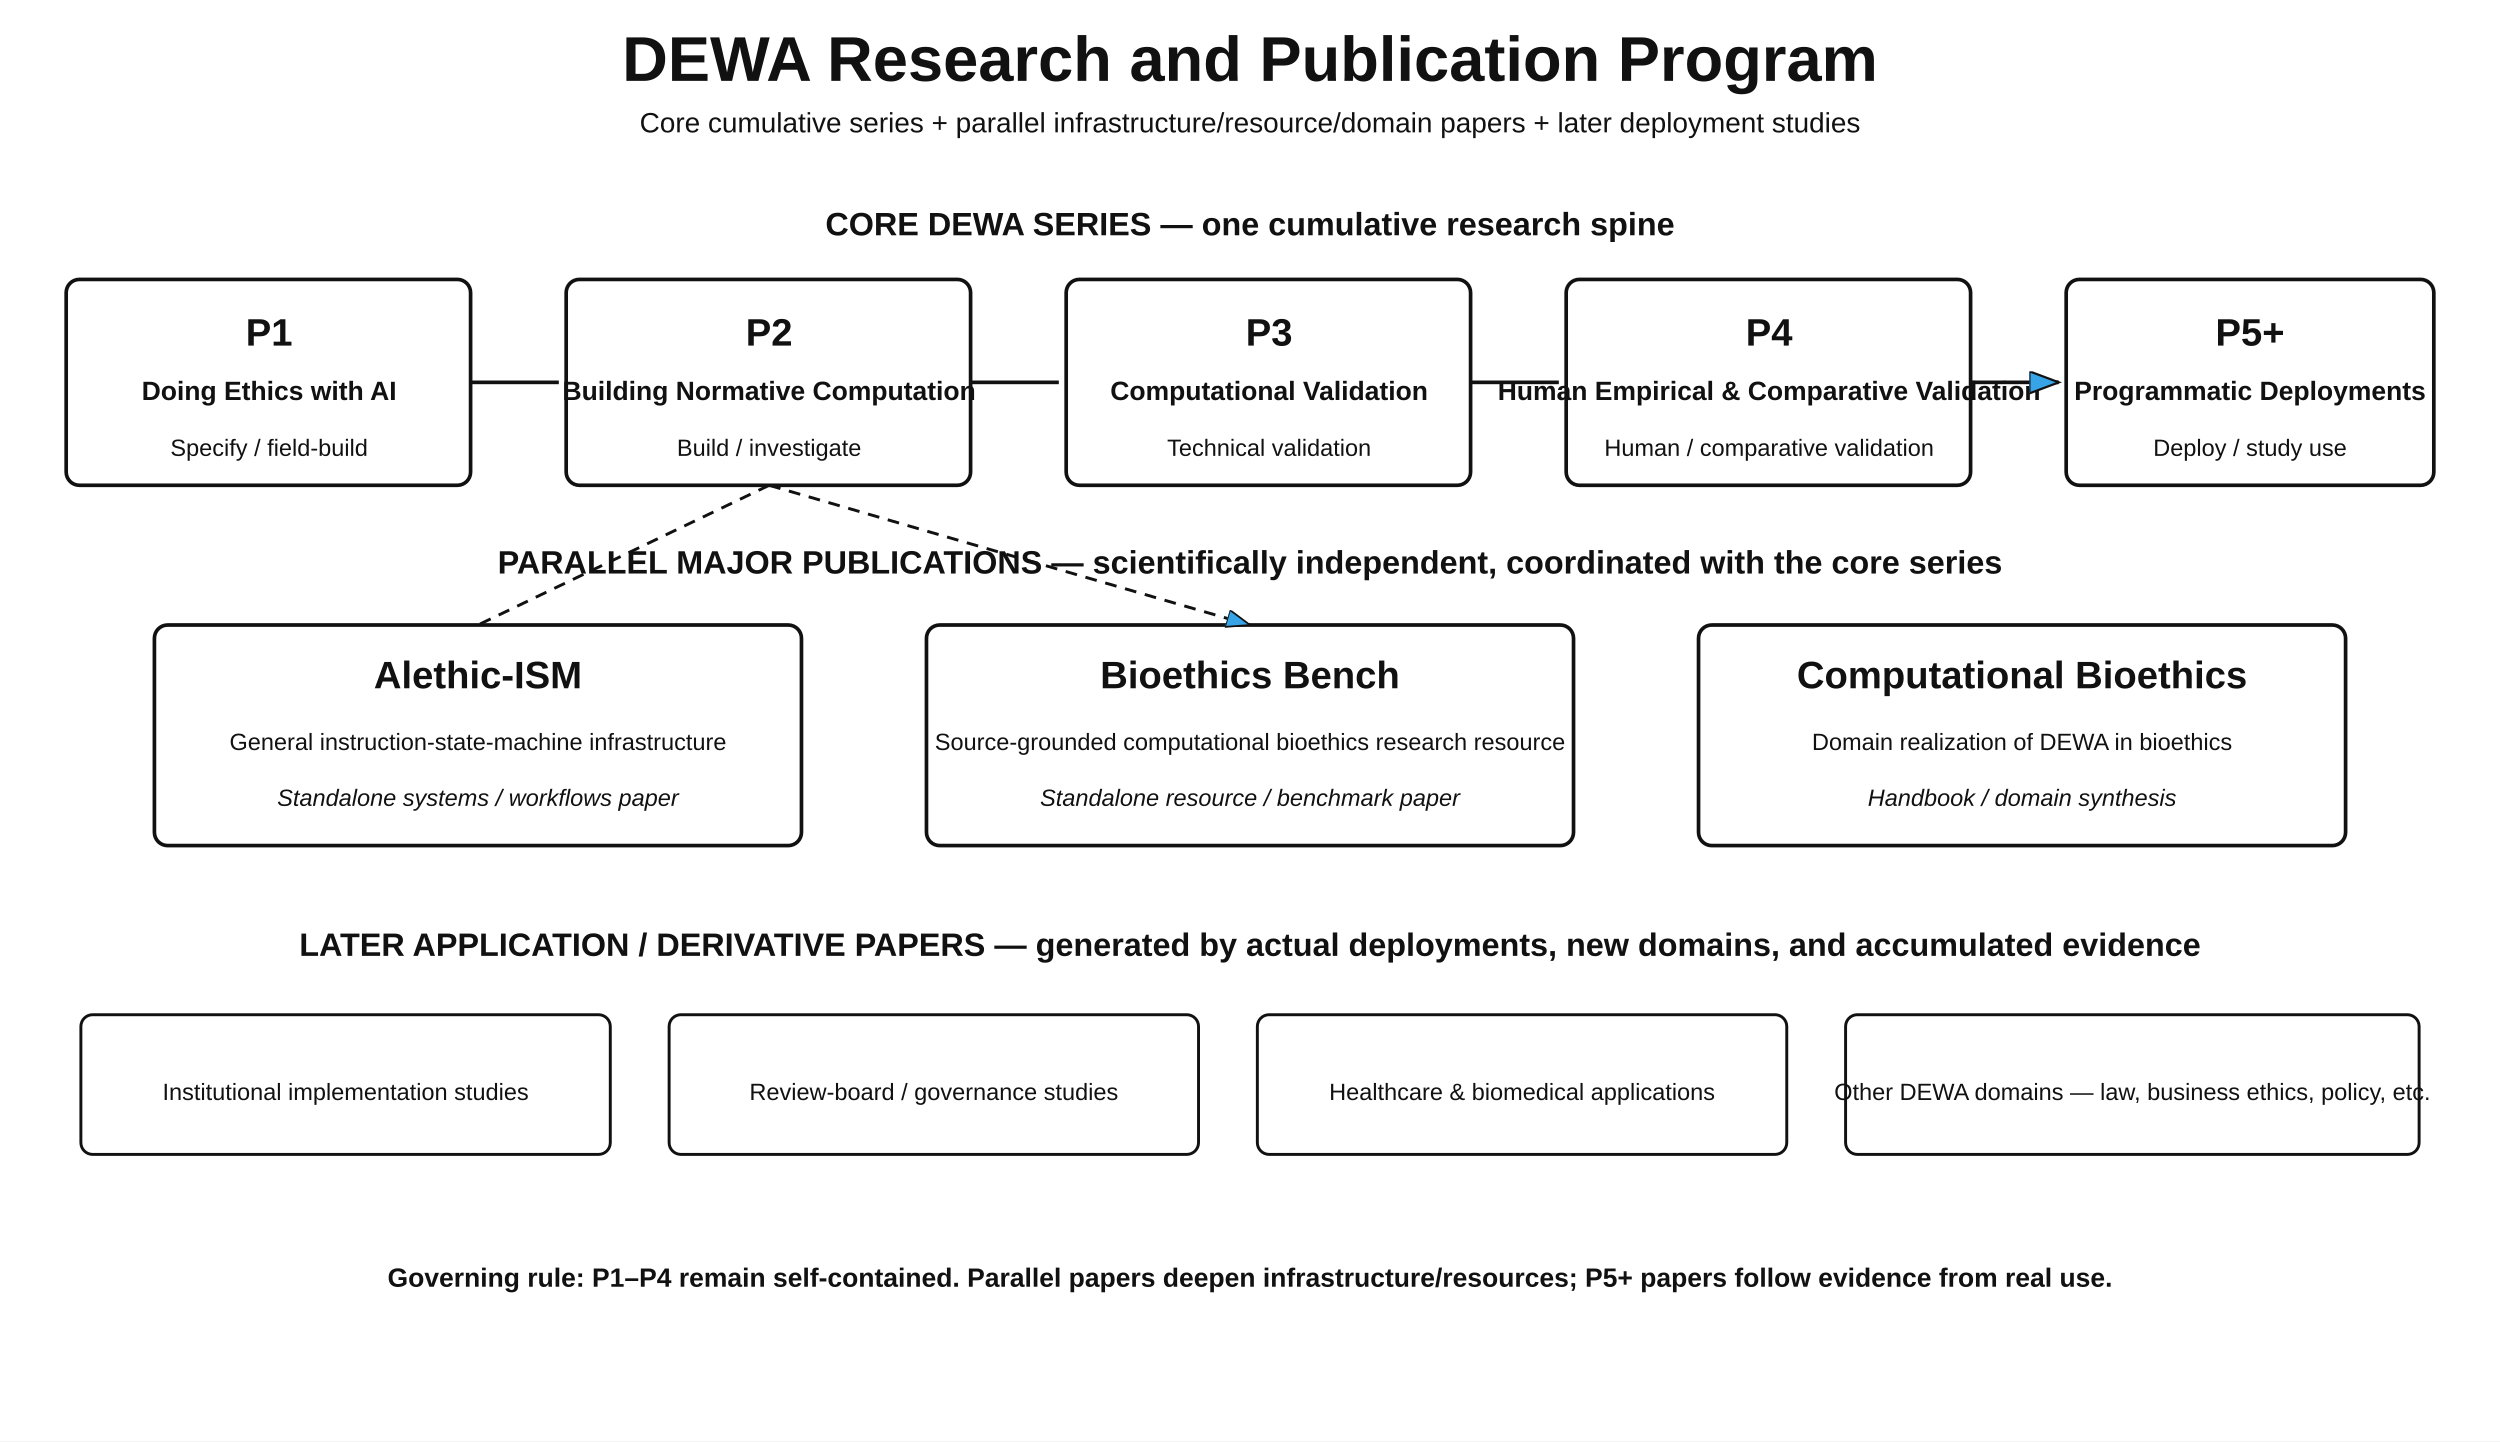
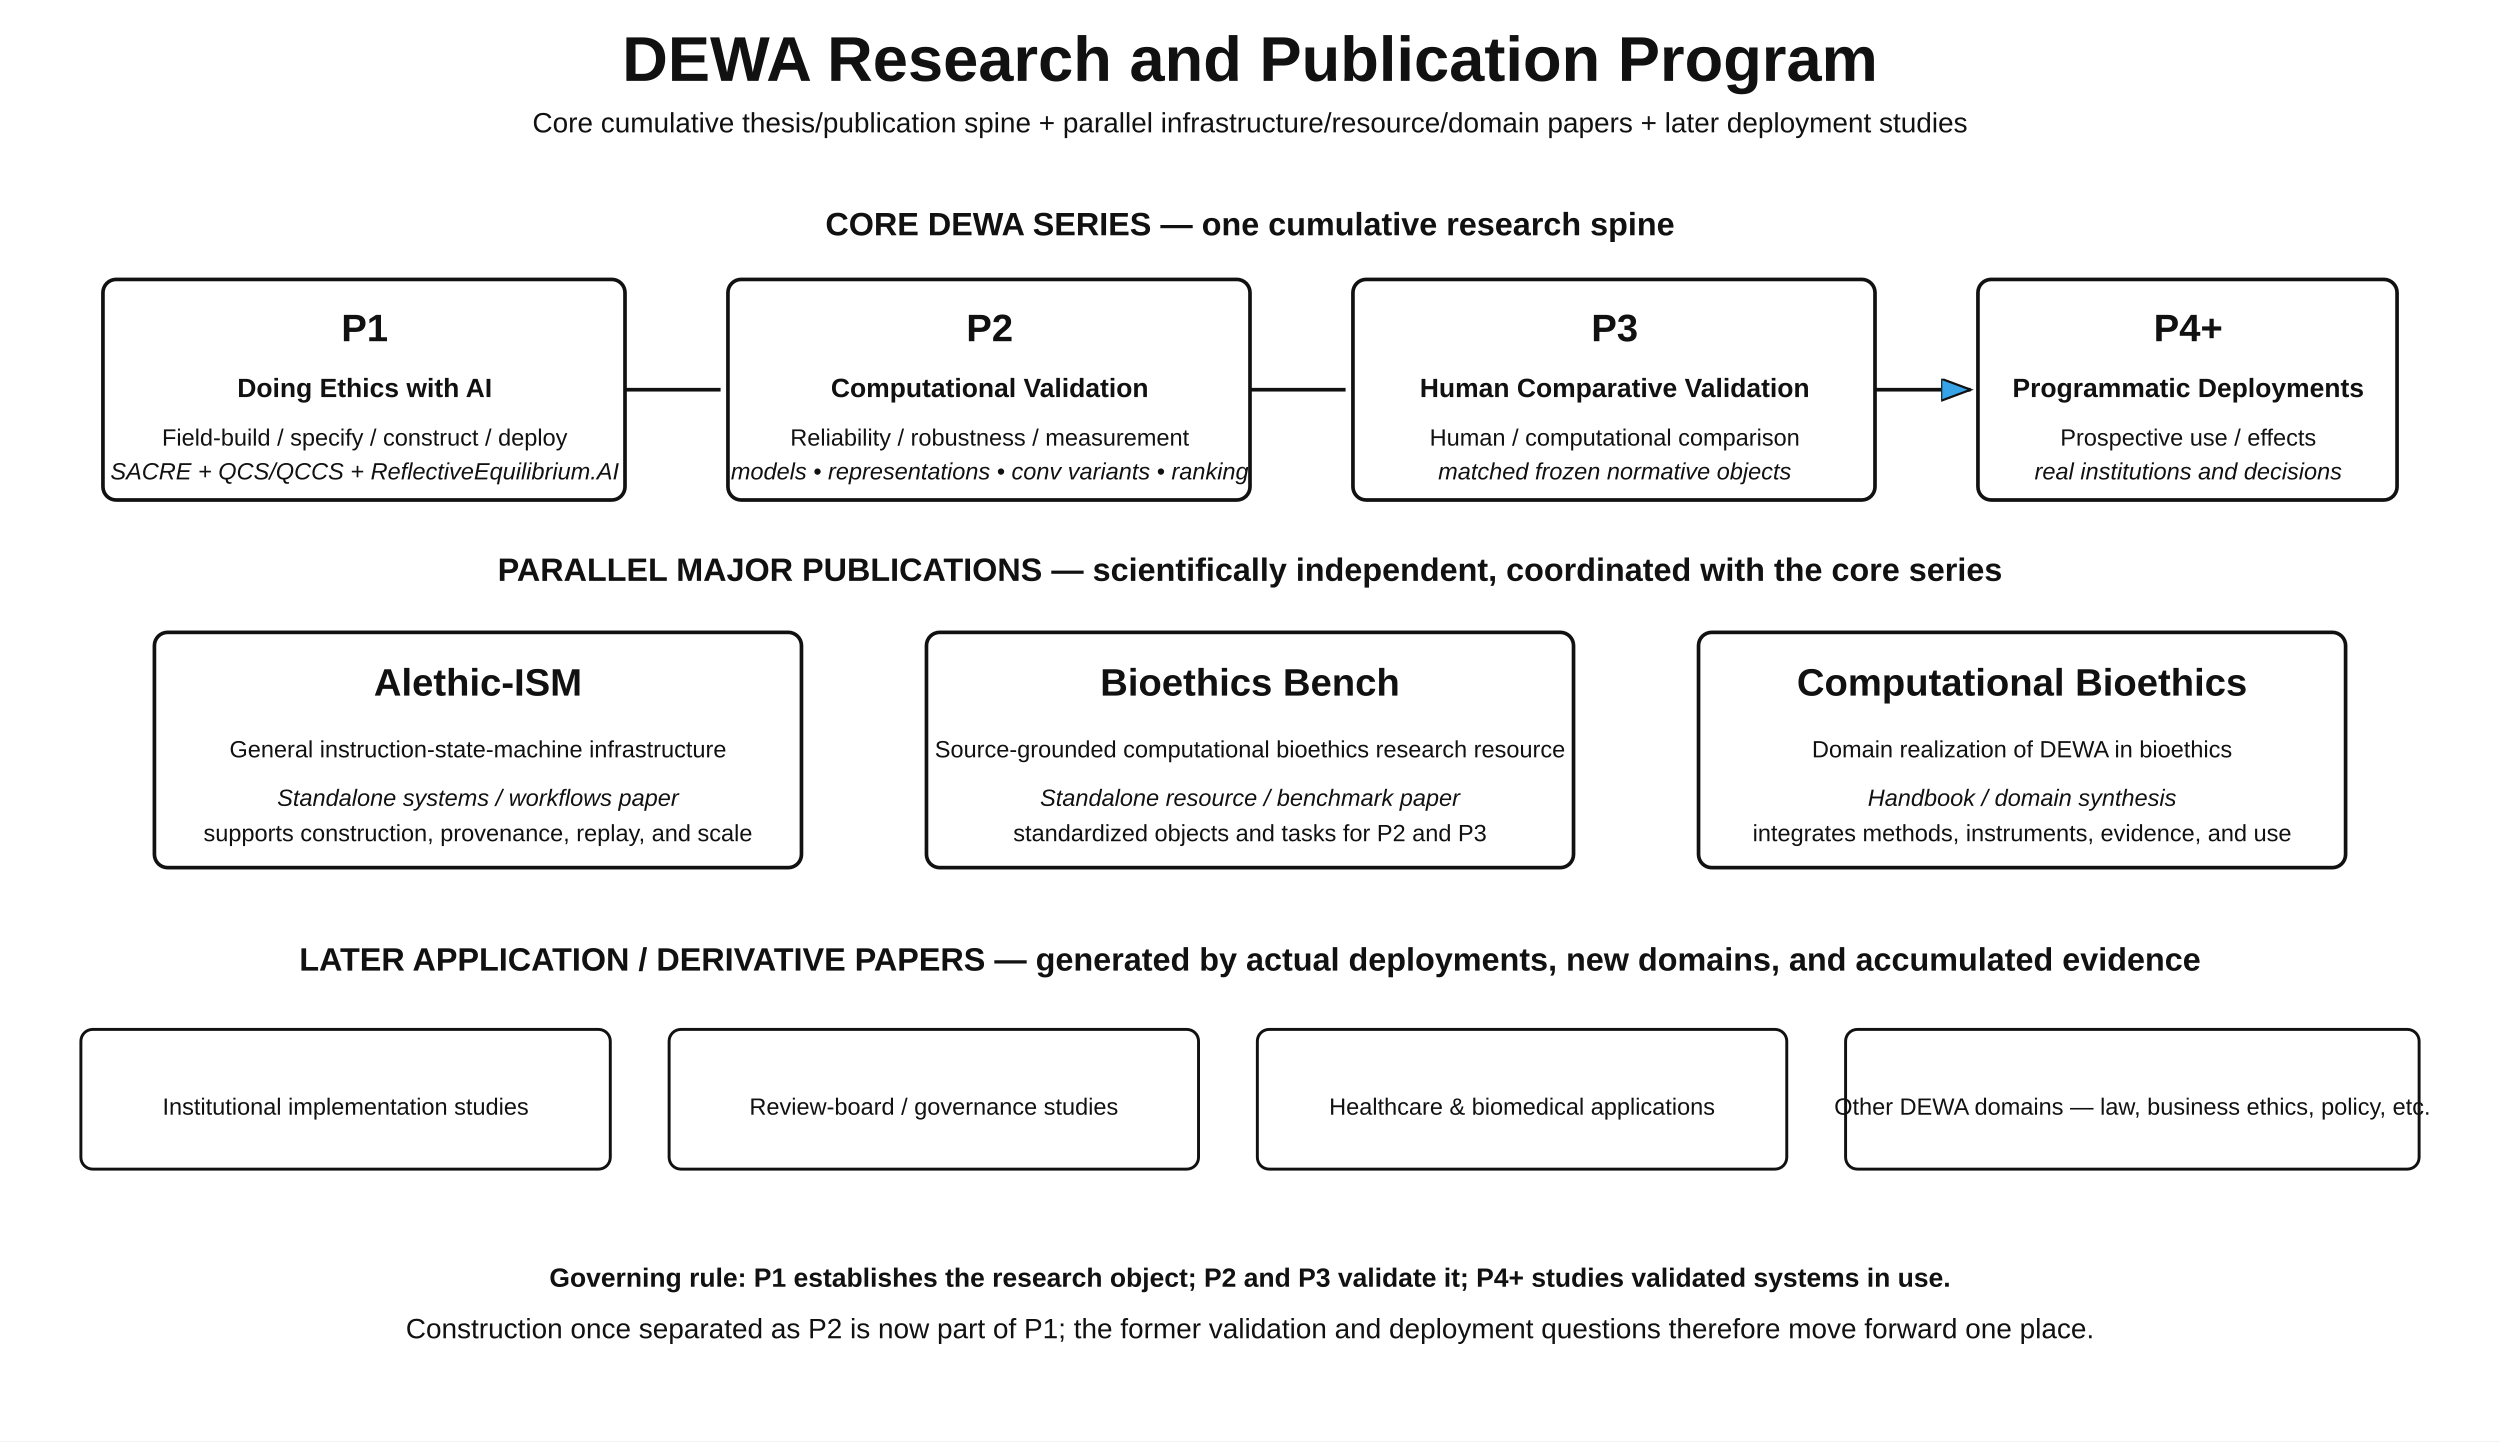
<svg xmlns="http://www.w3.org/2000/svg" viewBox="0 0 1700 980" role="img" aria-labelledby="t d">
  <rect width="1700" height="980" fill="#fff" />
  <style>text{font-family:Arial,Helvetica,sans-serif;fill:#111}.title{font-size:43px;font-weight:800}.sub{font-size:19px}.band{font-size:22px;font-weight:800}.code{font-size:26px;font-weight:800}.head{font-size:18px;font-weight:800}.body{font-size:16px}.italic{font-size:16px;font-style:italic}.box{fill:#fff;stroke:#111;stroke-width:2.5}.smallbox{fill:#fff;stroke:#111;stroke-width:2}.rule{font-size:18px;font-weight:800}</style>
  <defs>
    <marker id="a" markerWidth="10" markerHeight="10" refX="8" refY="3" orient="auto">
      <path d="M0,0 L8,3 L0,6 Z" fill="#38a4e8" stroke="#111" stroke-width=".6" />
    </marker>
  </defs>
  <text x="850" y="55" text-anchor="middle" class="title">DEWA Research and Publication Program</text>
-   <text x="850" y="90" text-anchor="middle" class="sub">Core cumulative series + parallel infrastructure/resource/domain papers + later deployment studies</text>
+   <text x="850" y="90" text-anchor="middle" class="sub">Core cumulative thesis/publication spine + parallel infrastructure/resource/domain papers + later deployment studies</text>
  <text x="850" y="160" text-anchor="middle" class="band">CORE DEWA SERIES — one cumulative research spine</text>
  <g>
-     <rect class="box" x="45" y="190" width="275" height="140" rx="9" />
-     <text x="183" y="235" text-anchor="middle" class="code">P1</text>
-     <text x="183" y="272" text-anchor="middle" class="head">Doing Ethics with AI</text>
-     <text x="183" y="310" text-anchor="middle" class="body">Specify / field-build</text>
-     <rect class="box" x="385" y="190" width="275" height="140" rx="9" />
-     <text x="523" y="235" text-anchor="middle" class="code">P2</text>
-     <text x="523" y="272" text-anchor="middle" class="head">Building Normative Computation</text>
-     <text x="523" y="310" text-anchor="middle" class="body">Build / investigate</text>
-     <rect class="box" x="725" y="190" width="275" height="140" rx="9" />
-     <text x="863" y="235" text-anchor="middle" class="code">P3</text>
-     <text x="863" y="272" text-anchor="middle" class="head">Computational Validation</text>
-     <text x="863" y="310" text-anchor="middle" class="body">Technical validation</text>
-     <rect class="box" x="1065" y="190" width="275" height="140" rx="9" />
-     <text x="1203" y="235" text-anchor="middle" class="code">P4</text>
-     <text x="1203" y="272" text-anchor="middle" class="head">Human Empirical &amp; Comparative Validation</text>
-     <text x="1203" y="310" text-anchor="middle" class="body">Human / comparative validation</text>
-     <rect class="box" x="1405" y="190" width="250" height="140" rx="9" />
-     <text x="1530" y="235" text-anchor="middle" class="code">P5+</text>
-     <text x="1530" y="272" text-anchor="middle" class="head">Programmatic Deployments</text>
-     <text x="1530" y="310" text-anchor="middle" class="body">Deploy / study use</text>
-     <path d="M320 260h60M660 260h60M1000 260h60M1340 260h60" stroke="#111" stroke-width="2.5" marker-end="url(#a)" />
+     <rect class="box" x="70" y="190" width="355" height="150" rx="9" />
+     <text x="248" y="232" text-anchor="middle" class="code">P1</text>
+     <text x="248" y="270" text-anchor="middle" class="head">Doing Ethics with AI</text>
+     <text x="248" y="303" text-anchor="middle" class="body">Field-build / specify / construct / deploy</text>
+     <text x="248" y="326" text-anchor="middle" class="italic">SACRE + QCS/QCCS + ReflectiveEquilibrium.AI</text>
+     <rect class="box" x="495" y="190" width="355" height="150" rx="9" />
+     <text x="673" y="232" text-anchor="middle" class="code">P2</text>
+     <text x="673" y="270" text-anchor="middle" class="head">Computational Validation</text>
+     <text x="673" y="303" text-anchor="middle" class="body">Reliability / robustness / measurement</text>
+     <text x="673" y="326" text-anchor="middle" class="italic">models • representations • conv variants • ranking</text>
+     <rect class="box" x="920" y="190" width="355" height="150" rx="9" />
+     <text x="1098" y="232" text-anchor="middle" class="code">P3</text>
+     <text x="1098" y="270" text-anchor="middle" class="head">Human Comparative Validation</text>
+     <text x="1098" y="303" text-anchor="middle" class="body">Human / computational comparison</text>
+     <text x="1098" y="326" text-anchor="middle" class="italic">matched frozen normative objects</text>
+     <rect class="box" x="1345" y="190" width="285" height="150" rx="9" />
+     <text x="1488" y="232" text-anchor="middle" class="code">P4+</text>
+     <text x="1488" y="270" text-anchor="middle" class="head">Programmatic Deployments</text>
+     <text x="1488" y="303" text-anchor="middle" class="body">Prospective use / effects</text>
+     <text x="1488" y="326" text-anchor="middle" class="italic">real institutions and decisions</text>
+     <path d="M425 265h65M850 265h65M1275 265h65" stroke="#111" stroke-width="2.5" marker-end="url(#a)" />
  </g>
-   <text x="850" y="390" text-anchor="middle" class="band">PARALLEL MAJOR PUBLICATIONS — scientifically independent, coordinated with the core series</text>
+   <text x="850" y="395" text-anchor="middle" class="band">PARALLEL MAJOR PUBLICATIONS — scientifically independent, coordinated with the core series</text>
  <g>
-     <rect class="box" x="105" y="425" width="440" height="150" rx="9" />
-     <text x="325" y="468" text-anchor="middle" class="code" font-size="23">Alethic-ISM</text>
-     <text x="325" y="510" text-anchor="middle" class="body">General instruction-state-machine infrastructure</text>
+     <rect class="box" x="105" y="430" width="440" height="160" rx="9" />
+     <text x="325" y="473" text-anchor="middle" class="code" font-size="23">Alethic-ISM</text>
+     <text x="325" y="515" text-anchor="middle" class="body">General instruction-state-machine infrastructure</text>
    <text x="325" y="548" text-anchor="middle" class="italic">Standalone systems / workflows paper</text>
-     <rect class="box" x="630" y="425" width="440" height="150" rx="9" />
-     <text x="850" y="468" text-anchor="middle" class="code" font-size="23">Bioethics Bench</text>
-     <text x="850" y="510" text-anchor="middle" class="body">Source-grounded computational bioethics research resource</text>
+     <text x="325" y="572" text-anchor="middle" class="body">supports construction, provenance, replay, and scale</text>
+     <rect class="box" x="630" y="430" width="440" height="160" rx="9" />
+     <text x="850" y="473" text-anchor="middle" class="code" font-size="23">Bioethics Bench</text>
+     <text x="850" y="515" text-anchor="middle" class="body">Source-grounded computational bioethics research resource</text>
    <text x="850" y="548" text-anchor="middle" class="italic">Standalone resource / benchmark paper</text>
-     <rect class="box" x="1155" y="425" width="440" height="150" rx="9" />
-     <text x="1375" y="468" text-anchor="middle" class="code" font-size="23">Computational Bioethics</text>
-     <text x="1375" y="510" text-anchor="middle" class="body">Domain realization of DEWA in bioethics</text>
+     <text x="850" y="572" text-anchor="middle" class="body">standardized objects and tasks for P2 and P3</text>
+     <rect class="box" x="1155" y="430" width="440" height="160" rx="9" />
+     <text x="1375" y="473" text-anchor="middle" class="code" font-size="23">Computational Bioethics</text>
+     <text x="1375" y="515" text-anchor="middle" class="body">Domain realization of DEWA in bioethics</text>
    <text x="1375" y="548" text-anchor="middle" class="italic">Handbook / domain synthesis</text>
-     <path d="M523 330L325 425M523 330L850 425" stroke="#111" stroke-width="2" stroke-dasharray="8 6" marker-end="url(#a)" />
+     <text x="1375" y="572" text-anchor="middle" class="body">integrates methods, instruments, evidence, and use</text>
  </g>
-   <text x="850" y="650" text-anchor="middle" class="band">LATER APPLICATION / DERIVATIVE PAPERS — generated by actual deployments, new domains, and accumulated evidence</text>
+   <text x="850" y="660" text-anchor="middle" class="band">LATER APPLICATION / DERIVATIVE PAPERS — generated by actual deployments, new domains, and accumulated evidence</text>
  <g>
-     <rect class="smallbox" x="55" y="690" width="360" height="95" rx="8" />
-     <text x="235" y="748" text-anchor="middle" class="body">Institutional implementation studies</text>
-     <rect class="smallbox" x="455" y="690" width="360" height="95" rx="8" />
-     <text x="635" y="748" text-anchor="middle" class="body">Review-board / governance studies</text>
-     <rect class="smallbox" x="855" y="690" width="360" height="95" rx="8" />
-     <text x="1035" y="748" text-anchor="middle" class="body">Healthcare &amp; biomedical applications</text>
-     <rect class="smallbox" x="1255" y="690" width="390" height="95" rx="8" />
-     <text x="1450" y="748" text-anchor="middle" class="body">Other DEWA domains — law, business ethics, policy, etc.</text>
+     <rect class="smallbox" x="55" y="700" width="360" height="95" rx="8" />
+     <text x="235" y="758" text-anchor="middle" class="body">Institutional implementation studies</text>
+     <rect class="smallbox" x="455" y="700" width="360" height="95" rx="8" />
+     <text x="635" y="758" text-anchor="middle" class="body">Review-board / governance studies</text>
+     <rect class="smallbox" x="855" y="700" width="360" height="95" rx="8" />
+     <text x="1035" y="758" text-anchor="middle" class="body">Healthcare &amp; biomedical applications</text>
+     <rect class="smallbox" x="1255" y="700" width="390" height="95" rx="8" />
+     <text x="1450" y="758" text-anchor="middle" class="body">Other DEWA domains — law, business ethics, policy, etc.</text>
  </g>
-   <text x="850" y="875" text-anchor="middle" class="rule">Governing rule: P1–P4 remain self-contained. Parallel papers deepen infrastructure/resources; P5+ papers follow evidence from real use.</text>
+   <text x="850" y="875" text-anchor="middle" class="rule">Governing rule: P1 establishes the research object; P2 and P3 validate it; P4+ studies validated systems in use.</text>
+   <text x="850" y="910" text-anchor="middle" class="sub">Construction once separated as P2 is now part of P1; the former validation and deployment questions therefore move forward one place.</text>
</svg>
